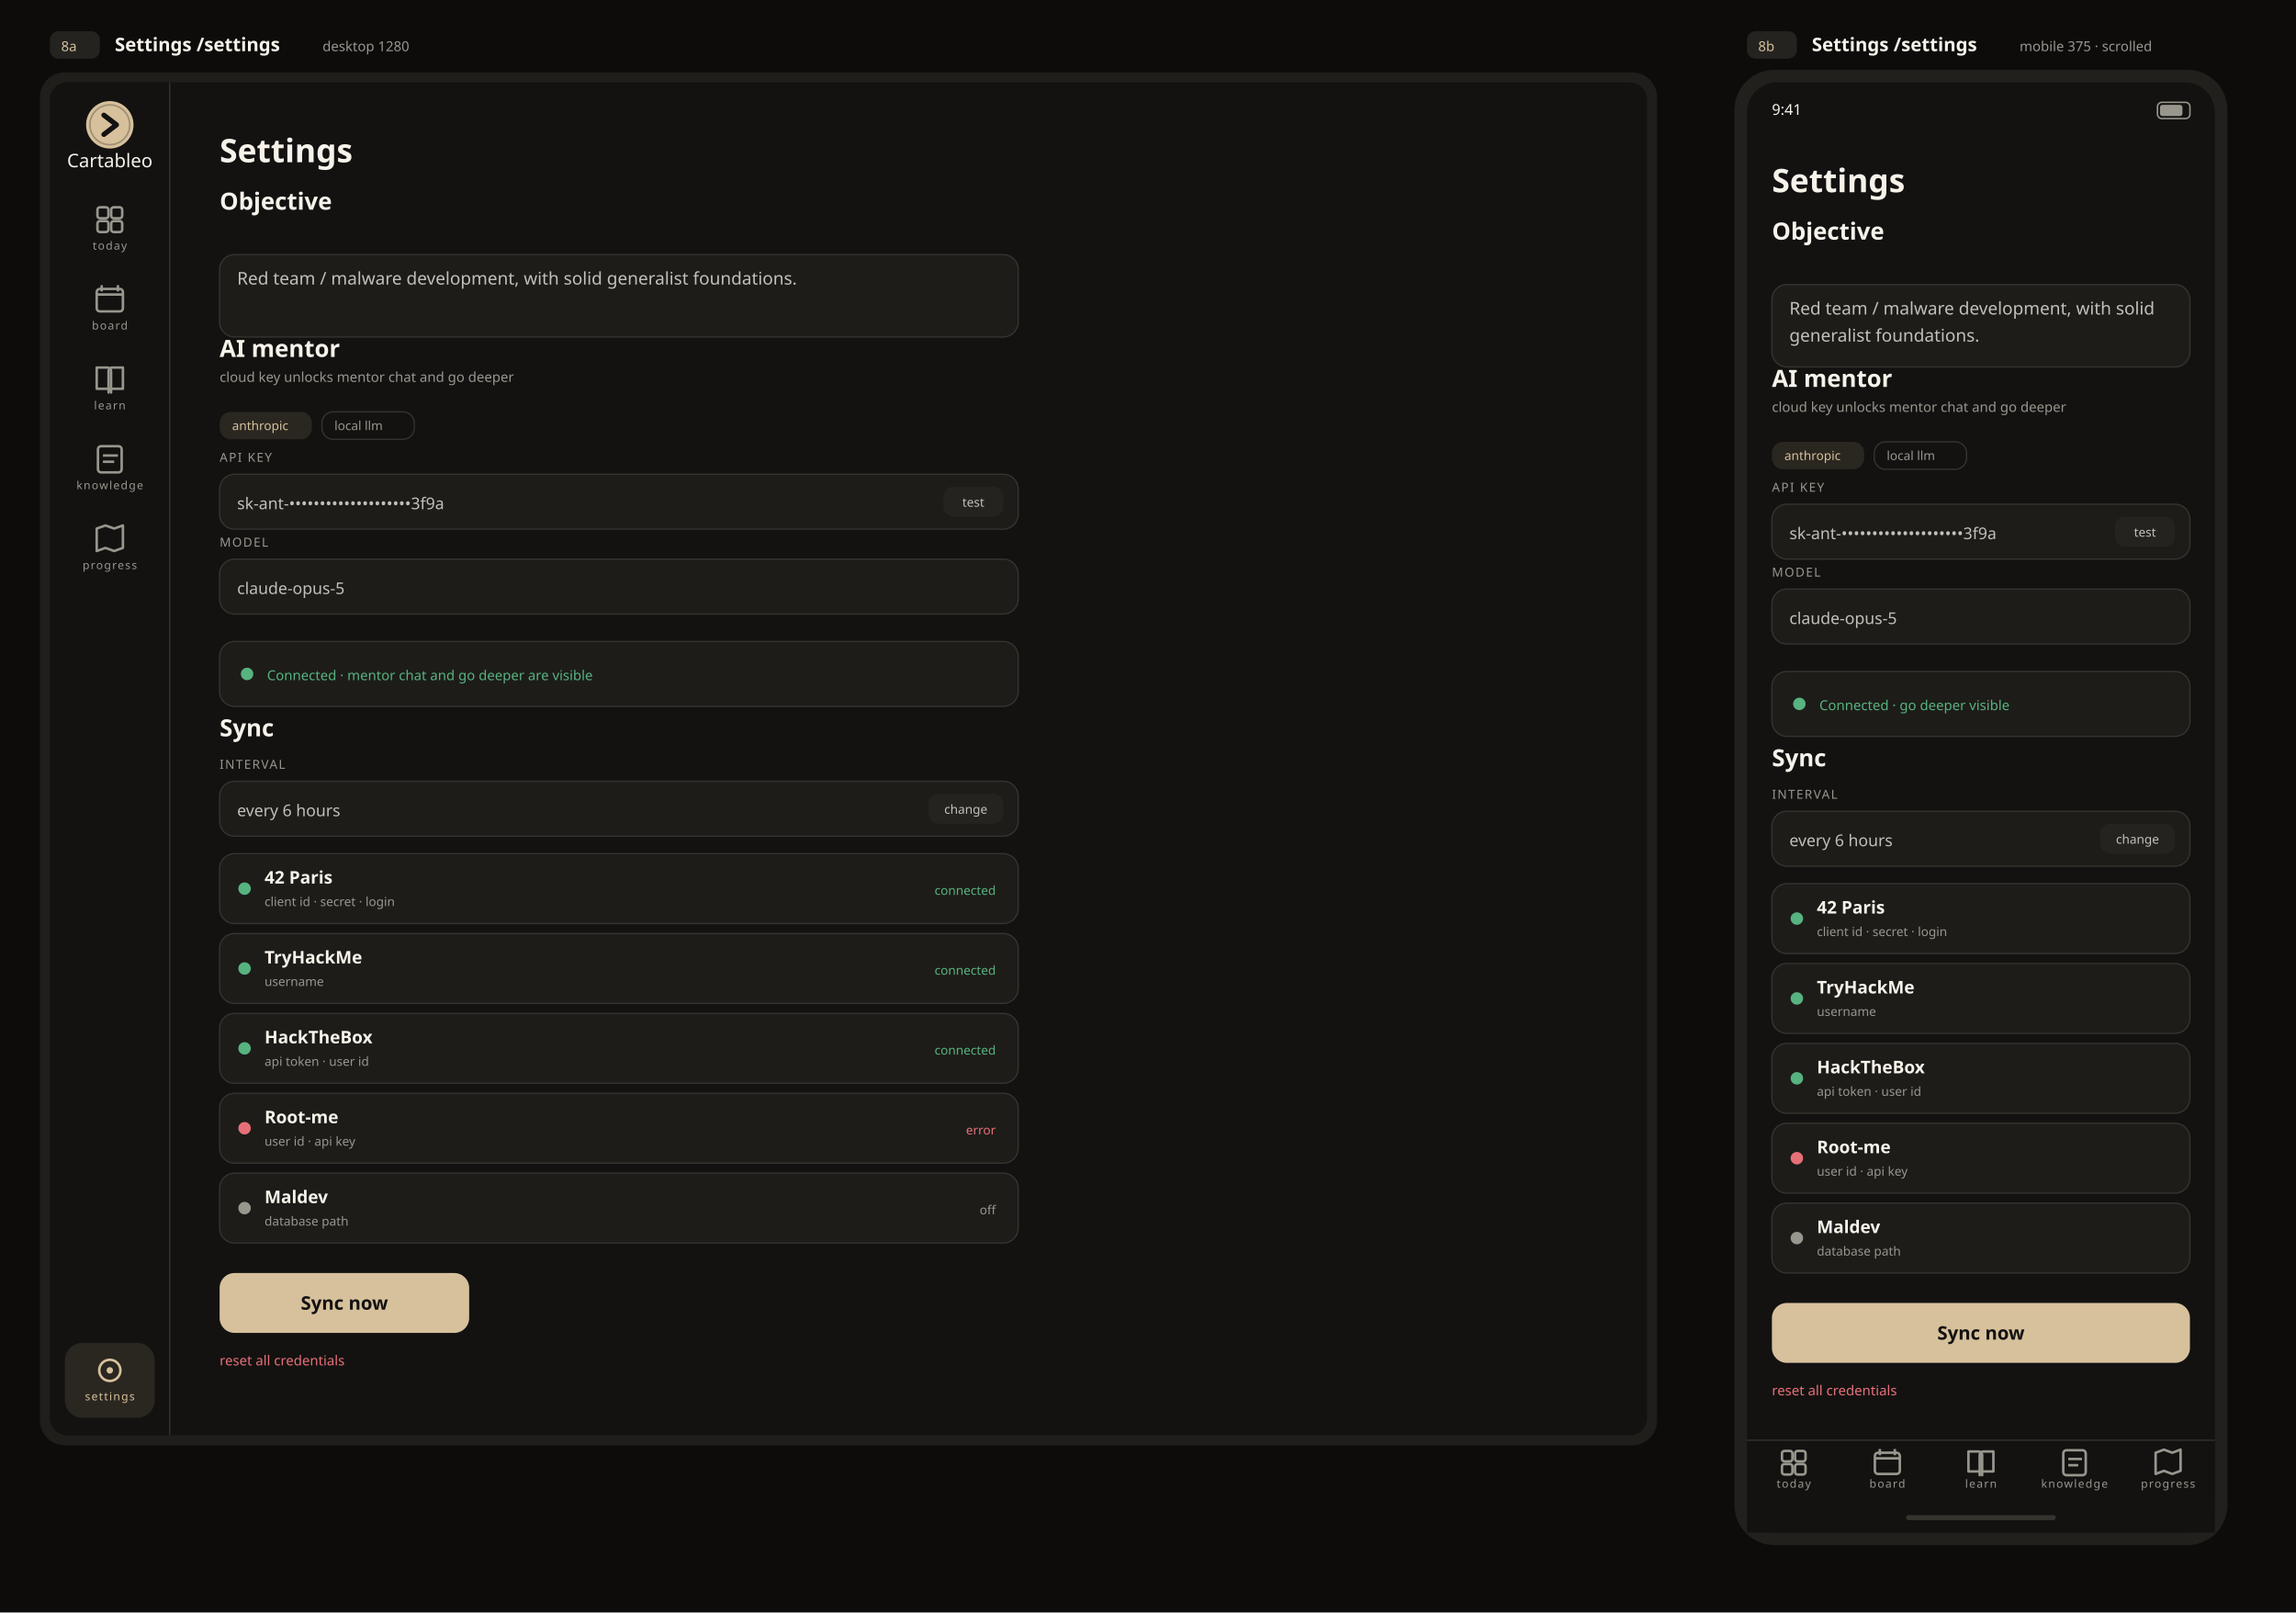
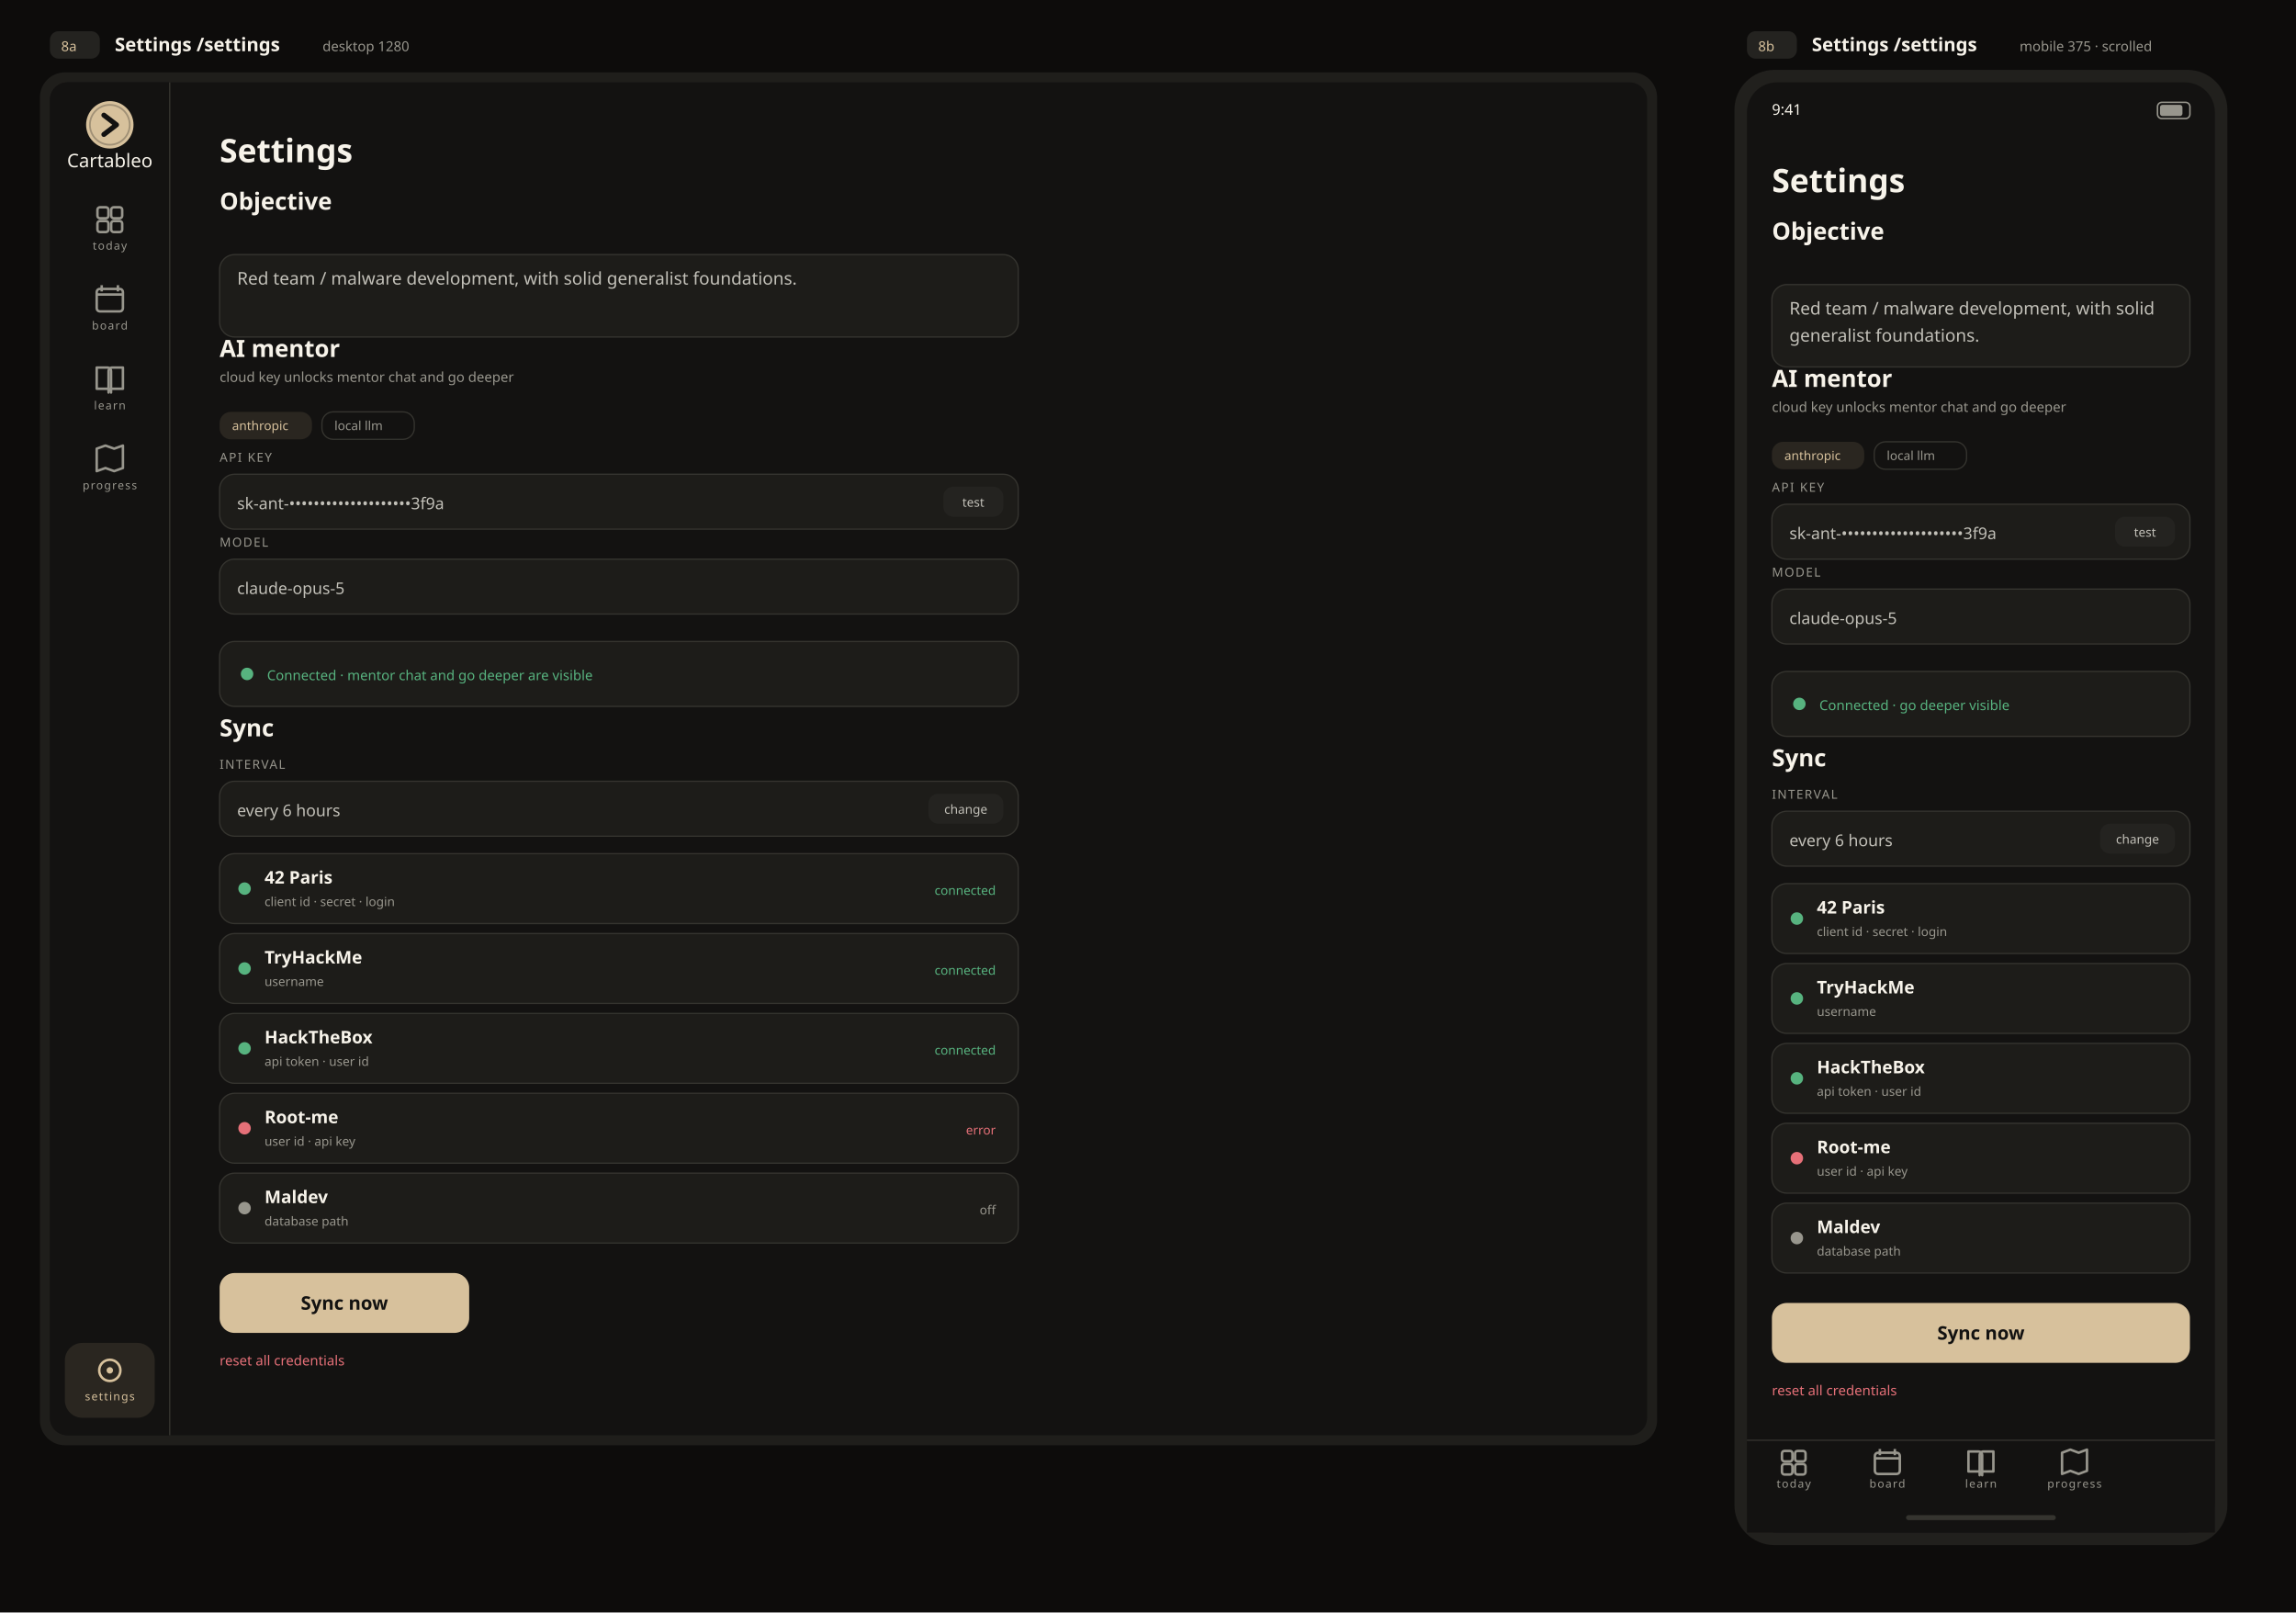
<svg xmlns="http://www.w3.org/2000/svg" width="1840" height="1292" viewBox="0 0 1840 1292">
  <rect x="0" y="0" width="1840" height="1292" fill="#0d0c0b" />
  <rect x="40" y="25" width="40" height="22" rx="7" fill="#242320" />
  <text x="49" y="41" font-family="JetBrains Mono" font-size="11" fill="#d7c19c">8a</text>
  <text x="92" y="41" font-family="Archivo" font-size="15" fill="#f7f3ea" font-weight="700">Settings  /settings</text>
  <text x="258.475" y="41" font-family="JetBrains Mono" font-size="11" fill="#98968d">desktop 1280</text>
  <rect x="1400" y="25" width="40" height="22" rx="7" fill="#242320" />
  <text x="1409" y="41" font-family="JetBrains Mono" font-size="11" fill="#d7c19c">8b</text>
  <text x="1452" y="41" font-family="Archivo" font-size="15" fill="#f7f3ea" font-weight="700">Settings  /settings</text>
  <text x="1618.475" y="41" font-family="JetBrains Mono" font-size="11" fill="#98968d">mobile 375 · scrolled</text>
  <rect x="32" y="58" width="1296" height="1100" rx="20" fill="#35342f" opacity="0.45" />
  <rect x="40" y="66" width="1280" height="1084" rx="14" fill="#131211" />
  <g transform="translate(40,66)">
    <clipPath id="sc">
      <rect width="1280" height="1084" rx="14" />
    </clipPath>
    <g clip-path="url(#sc)">
      <rect x="0" y="0" width="96" height="1084" fill="#131211" />
      <line x1="96" y1="0" x2="96" y2="1084" stroke="#35342f" stroke-width="1" />
      <circle cx="48.0" cy="34" r="19.0" fill="#d7c19c" />
      <circle cx="48.0" cy="34" r="15.96" fill="none" stroke="#131211" stroke-width="1.387" opacity="0.28" />
      <path d="M43.25 26.281L53.344 34L43.25 41.719" fill="none" stroke="#131211" stroke-width="4.037" stroke-linecap="round" stroke-linejoin="round" />
      <text x="48.0" y="68" font-family="DM Serif Display" font-size="15" fill="#f7f3ea" text-anchor="middle">Cartableo</text>
      <rect x="38.078" y="100.078" width="8.82" height="8.82" rx="2" fill="none" stroke="#98968d" stroke-width="2" />
      <rect x="38.078" y="111.103" width="8.82" height="8.82" rx="2" fill="none" stroke="#98968d" stroke-width="2" />
      <rect x="49.103" y="100.078" width="8.82" height="8.82" rx="2" fill="none" stroke="#98968d" stroke-width="2" />
      <rect x="49.103" y="111.103" width="8.82" height="8.82" rx="2" fill="none" stroke="#98968d" stroke-width="2" />
      <text x="48.0" y="134" font-family="JetBrains Mono" font-size="9" fill="#98968d" text-anchor="middle" letter-spacing="0.9">today</text>
      <rect x="37.5" y="165.5" width="21" height="18" rx="2.5" fill="none" stroke="#98968d" stroke-width="2" />
      <line x1="37.5" y1="170.0" x2="58.5" y2="170.0" stroke="#98968d" stroke-width="2" />
      <line x1="41.5" y1="162.5" x2="41.5" y2="167.5" stroke="#98968d" stroke-width="2" />
      <line x1="54.5" y1="162.5" x2="54.5" y2="167.5" stroke="#98968d" stroke-width="2" />
      <text x="48.0" y="198" font-family="JetBrains Mono" font-size="9" fill="#98968d" text-anchor="middle" letter-spacing="0.9">board</text>
      <path d="M37.5 228.5h8.5a3 3 0 0 1 3 3v17a3 3 0 0 0-3-3h-8.5z" fill="none" stroke="#98968d" stroke-width="2" stroke-linecap="round" stroke-linejoin="round" />
      <path d="M58.5 228.5h-8.5a3 3 0 0 0-3 3v17a3 3 0 0 1 3-3h8.5z" fill="none" stroke="#98968d" stroke-width="2" stroke-linecap="round" stroke-linejoin="round" />
      <text x="48.0" y="262" font-family="JetBrains Mono" font-size="9" fill="#98968d" text-anchor="middle" letter-spacing="0.9">learn</text>
-       <rect x="38.5" y="291.5" width="19" height="21" rx="2.5" fill="none" stroke="#98968d" stroke-width="2" />
-       <line x1="42.5" y1="299" x2="54.5" y2="299" stroke="#98968d" stroke-width="2" />
-       <line x1="42.5" y1="304" x2="51.5" y2="304" stroke="#98968d" stroke-width="2" />
-       <text x="48.0" y="326" font-family="JetBrains Mono" font-size="9" fill="#98968d" text-anchor="middle" letter-spacing="0.9">knowledge</text>
-       <path d="M37.5 375.5v-18l7.0 -2.5 7.0 2.5 7.0 -2.5v18l-7.0 2.5 -7.0 -2.5z" fill="none" stroke="#98968d" stroke-width="2" stroke-linecap="round" stroke-linejoin="round" />
-       <text x="48.0" y="390" font-family="JetBrains Mono" font-size="9" fill="#98968d" text-anchor="middle" letter-spacing="0.9">progress</text>
+       <path d="M37.5 311.5v-18l7.0 -2.5 7.0 2.5 7.0 -2.5v18l-7.0 2.5 -7.0 -2.5z" fill="none" stroke="#98968d" stroke-width="2" stroke-linecap="round" stroke-linejoin="round" />
+       <text x="48.0" y="326" font-family="JetBrains Mono" font-size="9" fill="#98968d" text-anchor="middle" letter-spacing="0.9">progress</text>
      <rect x="12.0" y="1010" width="72" height="60" rx="14" fill="#2a2620" />
      <circle cx="48.0" cy="1032" r="8.5" fill="none" stroke="#d7c19c" stroke-width="2" />
      <circle cx="48.0" cy="1032" r="2.6" fill="#d7c19c" />
      <text x="48.0" y="1056" font-family="JetBrains Mono" font-size="9" fill="#d7c19c" text-anchor="middle" letter-spacing="0.9">settings</text>
      <text x="136" y="64" font-family="Archivo" font-size="26" fill="#f7f3ea" font-weight="700">Settings</text>
      <text x="136" y="102" font-family="Archivo" font-size="19" fill="#f7f3ea" font-weight="700">Objective</text>
      <rect x="136" y="138" width="640" height="66" rx="12" fill="#1d1c19" stroke="#35342f" stroke-width="1" />
      <text x="150" y="162.0" font-family="Archivo" font-size="14" fill="#c2c0b8">Red team / malware development, with solid generalist foundations.</text>
      <text x="136" y="220" font-family="Archivo" font-size="19" fill="#f7f3ea" font-weight="700">AI mentor</text>
      <text x="136" y="240" font-family="JetBrains Mono" font-size="11" fill="#98968d">cloud key unlocks mentor chat and go deeper</text>
      <rect x="136" y="264" width="74.0" height="22" rx="9" fill="#2a2620" />
      <text x="146" y="278.6" font-family="JetBrains Mono" font-size="10" fill="#d7c19c">anthropic</text>
      <rect x="218.0" y="264" width="74.0" height="22" rx="9" fill="none" stroke="#35342f" stroke-width="1" />
      <text x="228.0" y="278.6" font-family="JetBrains Mono" font-size="10" fill="#98968d">local llm</text>
      <text x="136" y="304" font-family="JetBrains Mono" font-size="10" fill="#98968d" letter-spacing="1.0">API KEY</text>
      <rect x="136" y="314" width="640" height="44" rx="12" fill="#1d1c19" stroke="#35342f" stroke-width="1" />
      <text x="150" y="342" font-family="JetBrains Mono" font-size="13" fill="#c2c0b8">sk-ant-••••••••••••••••••••3f9a</text>
      <rect x="716.0" y="324" width="48.0" height="24" rx="8" fill="#242320" />
      <text x="740.0" y="340" font-family="JetBrains Mono" font-size="10" fill="#c2c0b8" text-anchor="middle">test</text>
      <text x="136" y="372" font-family="JetBrains Mono" font-size="10" fill="#98968d" letter-spacing="1.0">MODEL</text>
      <rect x="136" y="382" width="640" height="44" rx="12" fill="#1d1c19" stroke="#35342f" stroke-width="1" />
      <text x="150" y="410" font-family="JetBrains Mono" font-size="13" fill="#c2c0b8">claude-opus-5</text>
      <rect x="136" y="448" width="640" height="52" rx="12" fill="#1d1c19" stroke="#35342f" stroke-width="1" />
      <circle cx="158" cy="474" r="5" fill="#57b37f" />
      <text x="174" y="479" font-family="JetBrains Mono" font-size="11" fill="#57b37f">Connected · mentor chat and go deeper are visible</text>
      <text x="136" y="524" font-family="Archivo" font-size="19" fill="#f7f3ea" font-weight="700">Sync</text>
      <text x="136" y="550" font-family="JetBrains Mono" font-size="10" fill="#98968d" letter-spacing="1.0">INTERVAL</text>
      <rect x="136" y="560" width="640" height="44" rx="12" fill="#1d1c19" stroke="#35342f" stroke-width="1" />
      <text x="150" y="588" font-family="JetBrains Mono" font-size="13" fill="#c2c0b8">every 6 hours</text>
      <rect x="704.0" y="570" width="60.0" height="24" rx="8" fill="#242320" />
      <text x="734.0" y="586" font-family="JetBrains Mono" font-size="10" fill="#c2c0b8" text-anchor="middle">change</text>
      <rect x="136" y="618" width="640" height="56" rx="12" fill="#1d1c19" stroke="#35342f" stroke-width="1" />
      <circle cx="156" cy="646" r="5" fill="#57b37f" />
      <text x="172" y="642" font-family="Archivo" font-size="14" fill="#f7f3ea" font-weight="700">42 Paris</text>
      <text x="172" y="660" font-family="JetBrains Mono" font-size="10" fill="#98968d">client id · secret · login</text>
      <text x="758" y="651" font-family="JetBrains Mono" font-size="10" fill="#57b37f" text-anchor="end">connected</text>
      <rect x="136" y="682" width="640" height="56" rx="12" fill="#1d1c19" stroke="#35342f" stroke-width="1" />
      <circle cx="156" cy="710" r="5" fill="#57b37f" />
      <text x="172" y="706" font-family="Archivo" font-size="14" fill="#f7f3ea" font-weight="700">TryHackMe</text>
      <text x="172" y="724" font-family="JetBrains Mono" font-size="10" fill="#98968d">username</text>
      <text x="758" y="715" font-family="JetBrains Mono" font-size="10" fill="#57b37f" text-anchor="end">connected</text>
      <rect x="136" y="746" width="640" height="56" rx="12" fill="#1d1c19" stroke="#35342f" stroke-width="1" />
      <circle cx="156" cy="774" r="5" fill="#57b37f" />
      <text x="172" y="770" font-family="Archivo" font-size="14" fill="#f7f3ea" font-weight="700">HackTheBox</text>
      <text x="172" y="788" font-family="JetBrains Mono" font-size="10" fill="#98968d">api token · user id</text>
      <text x="758" y="779" font-family="JetBrains Mono" font-size="10" fill="#57b37f" text-anchor="end">connected</text>
      <rect x="136" y="810" width="640" height="56" rx="12" fill="#1d1c19" stroke="#35342f" stroke-width="1" />
      <circle cx="156" cy="838" r="5" fill="#e67078" />
      <text x="172" y="834" font-family="Archivo" font-size="14" fill="#f7f3ea" font-weight="700">Root-me</text>
      <text x="172" y="852" font-family="JetBrains Mono" font-size="10" fill="#98968d">user id · api key</text>
      <text x="758" y="843" font-family="JetBrains Mono" font-size="10" fill="#e67078" text-anchor="end">error</text>
      <rect x="136" y="874" width="640" height="56" rx="12" fill="#1d1c19" stroke="#35342f" stroke-width="1" />
      <circle cx="156" cy="902" r="5" fill="#98968d" />
      <text x="172" y="898" font-family="Archivo" font-size="14" fill="#f7f3ea" font-weight="700">Maldev</text>
      <text x="172" y="916" font-family="JetBrains Mono" font-size="10" fill="#98968d">database path</text>
      <text x="758" y="907" font-family="JetBrains Mono" font-size="10" fill="#98968d" text-anchor="end">off</text>
      <rect x="136" y="954" width="200" height="48" rx="12" fill="#d7c19c" />
      <text x="236.0" y="983.4" font-family="Archivo" font-size="15" fill="#131211" font-weight="700" text-anchor="middle">Sync now</text>
      <text x="136" y="1028" font-family="JetBrains Mono" font-size="11" fill="#e67078">reset all credentials</text>
    </g>
  </g>
  <rect x="1390" y="56" width="395" height="1182" rx="32" fill="#35342f" opacity="0.5" />
  <rect x="1400" y="66" width="375" height="1162" rx="24" fill="#131211" />
  <text x="1420" y="92" font-family="JetBrains Mono" font-size="12" fill="#f7f3ea">9:41</text>
  <rect x="1729" y="82" width="26" height="13" rx="3.5" fill="none" stroke="#98968d" stroke-width="1.2" />
  <rect x="1731" y="84" width="18" height="9" rx="2" fill="#98968d" />
  <g transform="translate(1400,110)">
    <clipPath id="sm">
      <rect width="375" height="1118" />
    </clipPath>
    <g clip-path="url(#sm)">
      <text x="20" y="44" font-family="Archivo" font-size="26" fill="#f7f3ea" font-weight="700">Settings</text>
      <text x="20" y="82" font-family="Archivo" font-size="19" fill="#f7f3ea" font-weight="700">Objective</text>
      <rect x="20" y="118" width="335" height="66" rx="12" fill="#1d1c19" stroke="#35342f" stroke-width="1" />
      <text x="34" y="142.0" font-family="Archivo" font-size="14" fill="#c2c0b8">Red team / malware development, with solid</text>
      <text x="34" y="163.7" font-family="Archivo" font-size="14" fill="#c2c0b8">generalist foundations.</text>
      <text x="20" y="200" font-family="Archivo" font-size="19" fill="#f7f3ea" font-weight="700">AI mentor</text>
      <text x="20" y="220" font-family="JetBrains Mono" font-size="11" fill="#98968d">cloud key unlocks mentor chat and go deeper</text>
      <rect x="20" y="244" width="74.0" height="22" rx="9" fill="#2a2620" />
      <text x="30" y="258.6" font-family="JetBrains Mono" font-size="10" fill="#d7c19c">anthropic</text>
      <rect x="102.0" y="244" width="74.0" height="22" rx="9" fill="none" stroke="#35342f" stroke-width="1" />
      <text x="112.0" y="258.6" font-family="JetBrains Mono" font-size="10" fill="#98968d">local llm</text>
      <text x="20" y="284" font-family="JetBrains Mono" font-size="10" fill="#98968d" letter-spacing="1.0">API KEY</text>
      <rect x="20" y="294" width="335" height="44" rx="12" fill="#1d1c19" stroke="#35342f" stroke-width="1" />
      <text x="34" y="322" font-family="JetBrains Mono" font-size="13" fill="#c2c0b8">sk-ant-••••••••••••••••••••3f9a</text>
      <rect x="295.0" y="304" width="48.0" height="24" rx="8" fill="#242320" />
      <text x="319.0" y="320" font-family="JetBrains Mono" font-size="10" fill="#c2c0b8" text-anchor="middle">test</text>
      <text x="20" y="352" font-family="JetBrains Mono" font-size="10" fill="#98968d" letter-spacing="1.0">MODEL</text>
      <rect x="20" y="362" width="335" height="44" rx="12" fill="#1d1c19" stroke="#35342f" stroke-width="1" />
      <text x="34" y="390" font-family="JetBrains Mono" font-size="13" fill="#c2c0b8">claude-opus-5</text>
      <rect x="20" y="428" width="335" height="52" rx="12" fill="#1d1c19" stroke="#35342f" stroke-width="1" />
      <circle cx="42" cy="454" r="5" fill="#57b37f" />
      <text x="58" y="459" font-family="JetBrains Mono" font-size="11" fill="#57b37f">Connected · go deeper visible</text>
      <text x="20" y="504" font-family="Archivo" font-size="19" fill="#f7f3ea" font-weight="700">Sync</text>
      <text x="20" y="530" font-family="JetBrains Mono" font-size="10" fill="#98968d" letter-spacing="1.0">INTERVAL</text>
      <rect x="20" y="540" width="335" height="44" rx="12" fill="#1d1c19" stroke="#35342f" stroke-width="1" />
      <text x="34" y="568" font-family="JetBrains Mono" font-size="13" fill="#c2c0b8">every 6 hours</text>
      <rect x="283.0" y="550" width="60.0" height="24" rx="8" fill="#242320" />
      <text x="313.0" y="566" font-family="JetBrains Mono" font-size="10" fill="#c2c0b8" text-anchor="middle">change</text>
      <rect x="20" y="598" width="335" height="56" rx="12" fill="#1d1c19" stroke="#35342f" stroke-width="1" />
      <circle cx="40" cy="626" r="5" fill="#57b37f" />
      <text x="56" y="622" font-family="Archivo" font-size="14" fill="#f7f3ea" font-weight="700">42 Paris</text>
      <text x="56" y="640" font-family="JetBrains Mono" font-size="10" fill="#98968d">client id · secret · login</text>
      <rect x="20" y="662" width="335" height="56" rx="12" fill="#1d1c19" stroke="#35342f" stroke-width="1" />
      <circle cx="40" cy="690" r="5" fill="#57b37f" />
      <text x="56" y="686" font-family="Archivo" font-size="14" fill="#f7f3ea" font-weight="700">TryHackMe</text>
      <text x="56" y="704" font-family="JetBrains Mono" font-size="10" fill="#98968d">username</text>
      <rect x="20" y="726" width="335" height="56" rx="12" fill="#1d1c19" stroke="#35342f" stroke-width="1" />
      <circle cx="40" cy="754" r="5" fill="#57b37f" />
      <text x="56" y="750" font-family="Archivo" font-size="14" fill="#f7f3ea" font-weight="700">HackTheBox</text>
      <text x="56" y="768" font-family="JetBrains Mono" font-size="10" fill="#98968d">api token · user id</text>
      <rect x="20" y="790" width="335" height="56" rx="12" fill="#1d1c19" stroke="#35342f" stroke-width="1" />
      <circle cx="40" cy="818" r="5" fill="#e67078" />
      <text x="56" y="814" font-family="Archivo" font-size="14" fill="#f7f3ea" font-weight="700">Root-me</text>
      <text x="56" y="832" font-family="JetBrains Mono" font-size="10" fill="#98968d">user id · api key</text>
      <rect x="20" y="854" width="335" height="56" rx="12" fill="#1d1c19" stroke="#35342f" stroke-width="1" />
      <circle cx="40" cy="882" r="5" fill="#98968d" />
      <text x="56" y="878" font-family="Archivo" font-size="14" fill="#f7f3ea" font-weight="700">Maldev</text>
      <text x="56" y="896" font-family="JetBrains Mono" font-size="10" fill="#98968d">database path</text>
      <rect x="20" y="934" width="335" height="48" rx="12" fill="#d7c19c" />
      <text x="187.5" y="963.4" font-family="Archivo" font-size="15" fill="#131211" font-weight="700" text-anchor="middle">Sync now</text>
      <text x="20" y="1008" font-family="JetBrains Mono" font-size="11" fill="#e67078">reset all credentials</text>
      <rect x="0" y="1044" width="375" height="74" fill="#131211" />
      <line x1="0" y1="1044" x2="375" y2="1044" stroke="#35342f" stroke-width="1" />
      <rect x="28.05" y="1052.55" width="8.4" height="8.4" rx="2" fill="none" stroke="#98968d" stroke-width="2" />
      <rect x="28.05" y="1063.05" width="8.4" height="8.4" rx="2" fill="none" stroke="#98968d" stroke-width="2" />
      <rect x="38.55" y="1052.55" width="8.4" height="8.4" rx="2" fill="none" stroke="#98968d" stroke-width="2" />
      <rect x="38.55" y="1063.05" width="8.4" height="8.4" rx="2" fill="none" stroke="#98968d" stroke-width="2" />
      <text x="37.5" y="1082" font-family="JetBrains Mono" font-size="9" fill="#98968d" text-anchor="middle" letter-spacing="0.9">today</text>
      <rect x="102.5" y="1054.0" width="20" height="17" rx="2.5" fill="none" stroke="#98968d" stroke-width="2" />
      <line x1="102.5" y1="1058.5" x2="122.5" y2="1058.5" stroke="#98968d" stroke-width="2" />
      <line x1="106.5" y1="1051.0" x2="106.5" y2="1056.0" stroke="#98968d" stroke-width="2" />
      <line x1="118.5" y1="1051.0" x2="118.5" y2="1056.0" stroke="#98968d" stroke-width="2" />
      <text x="112.5" y="1082" font-family="JetBrains Mono" font-size="9" fill="#98968d" text-anchor="middle" letter-spacing="0.9">board</text>
      <path d="M177.5 1053.0h8.0a3 3 0 0 1 3 3v16a3 3 0 0 0-3-3h-8.0z" fill="none" stroke="#98968d" stroke-width="2" stroke-linecap="round" stroke-linejoin="round" />
      <path d="M197.5 1053.0h-8.0a3 3 0 0 0-3 3v16a3 3 0 0 1 3-3h8.0z" fill="none" stroke="#98968d" stroke-width="2" stroke-linecap="round" stroke-linejoin="round" />
      <text x="187.5" y="1082" font-family="JetBrains Mono" font-size="9" fill="#98968d" text-anchor="middle" letter-spacing="0.9">learn</text>
-       <rect x="253.5" y="1052.0" width="18" height="20" rx="2.5" fill="none" stroke="#98968d" stroke-width="2" />
-       <line x1="257.5" y1="1059" x2="268.5" y2="1059" stroke="#98968d" stroke-width="2" />
-       <line x1="257.5" y1="1064" x2="265.5" y2="1064" stroke="#98968d" stroke-width="2" />
-       <text x="262.5" y="1082" font-family="JetBrains Mono" font-size="9" fill="#98968d" text-anchor="middle" letter-spacing="0.9">knowledge</text>
-       <path d="M327.5 1071.0v-17l6.667 -2.5 6.667 2.5 6.667 -2.5v17l-6.667 2.5 -6.667 -2.5z" fill="none" stroke="#98968d" stroke-width="2" stroke-linecap="round" stroke-linejoin="round" />
-       <text x="337.5" y="1082" font-family="JetBrains Mono" font-size="9" fill="#98968d" text-anchor="middle" letter-spacing="0.9">progress</text>
+       <path d="M252.5 1071.0v-17l6.667 -2.5 6.667 2.5 6.667 -2.5v17l-6.667 2.5 -6.667 -2.5z" fill="none" stroke="#98968d" stroke-width="2" stroke-linecap="round" stroke-linejoin="round" />
+       <text x="262.5" y="1082" font-family="JetBrains Mono" font-size="9" fill="#98968d" text-anchor="middle" letter-spacing="0.9">progress</text>
      <rect x="127.5" y="1104" width="120" height="4" rx="2" fill="#35342f" />
    </g>
  </g>
</svg>
